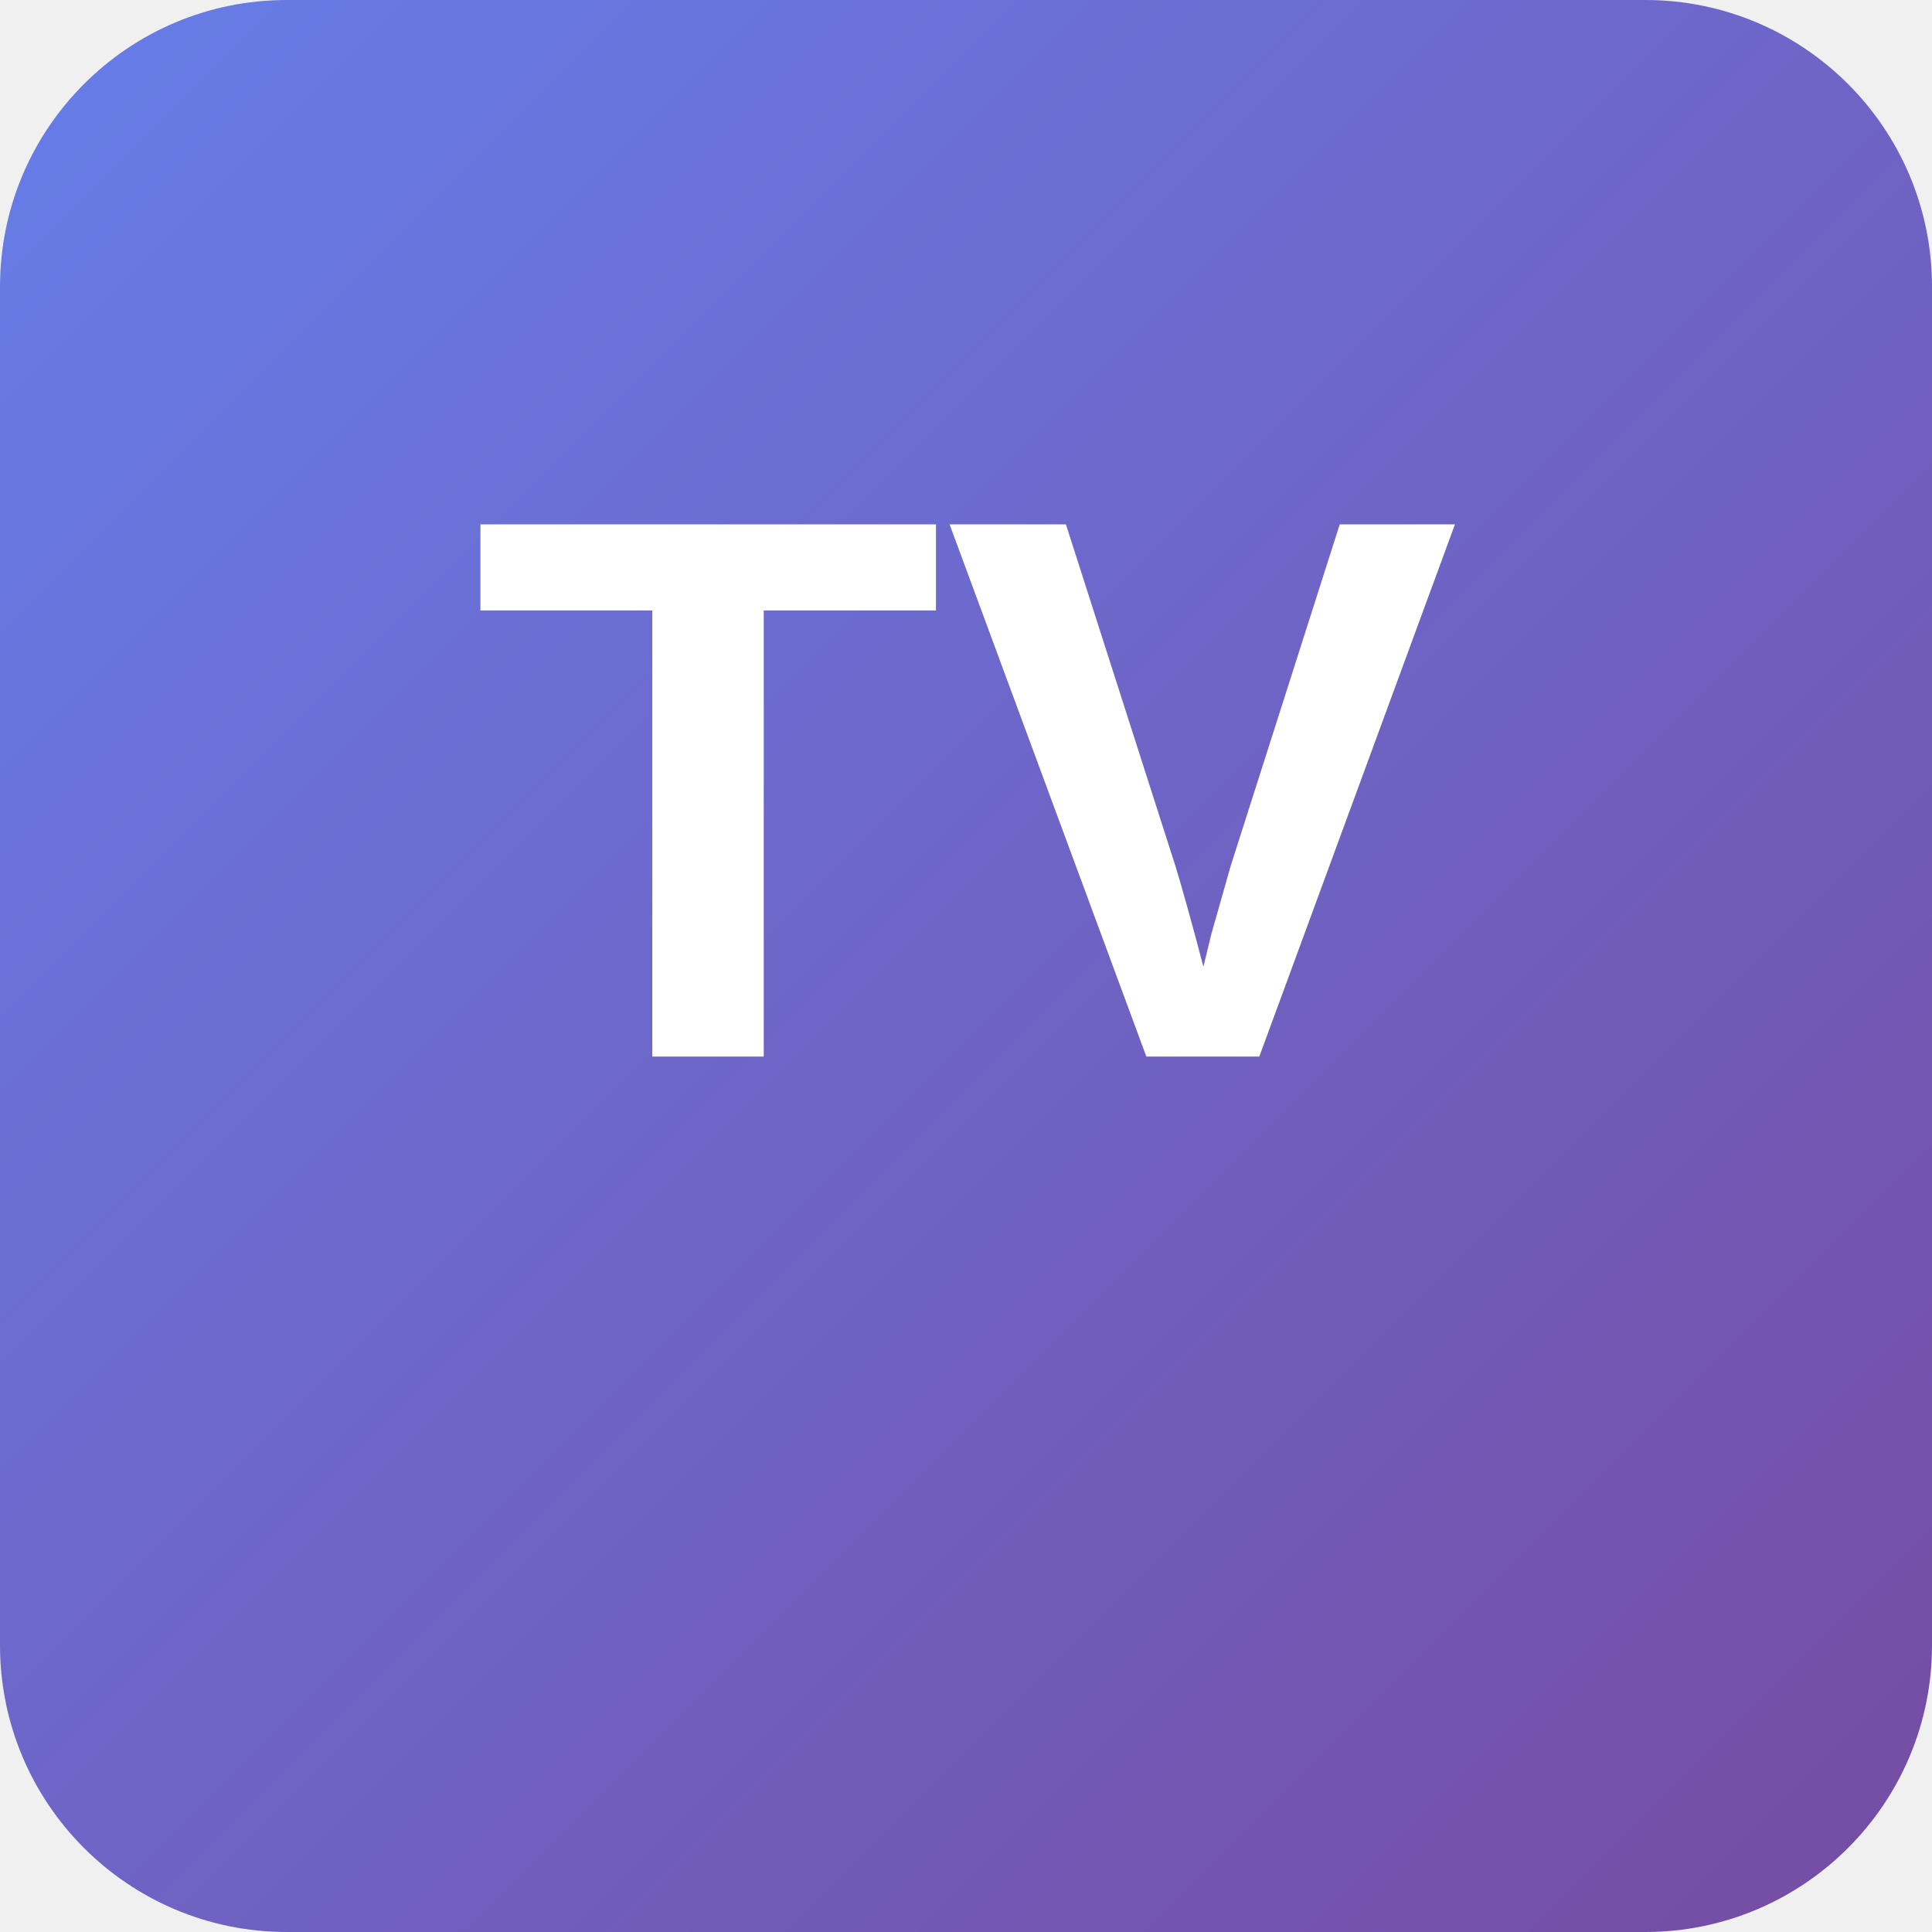
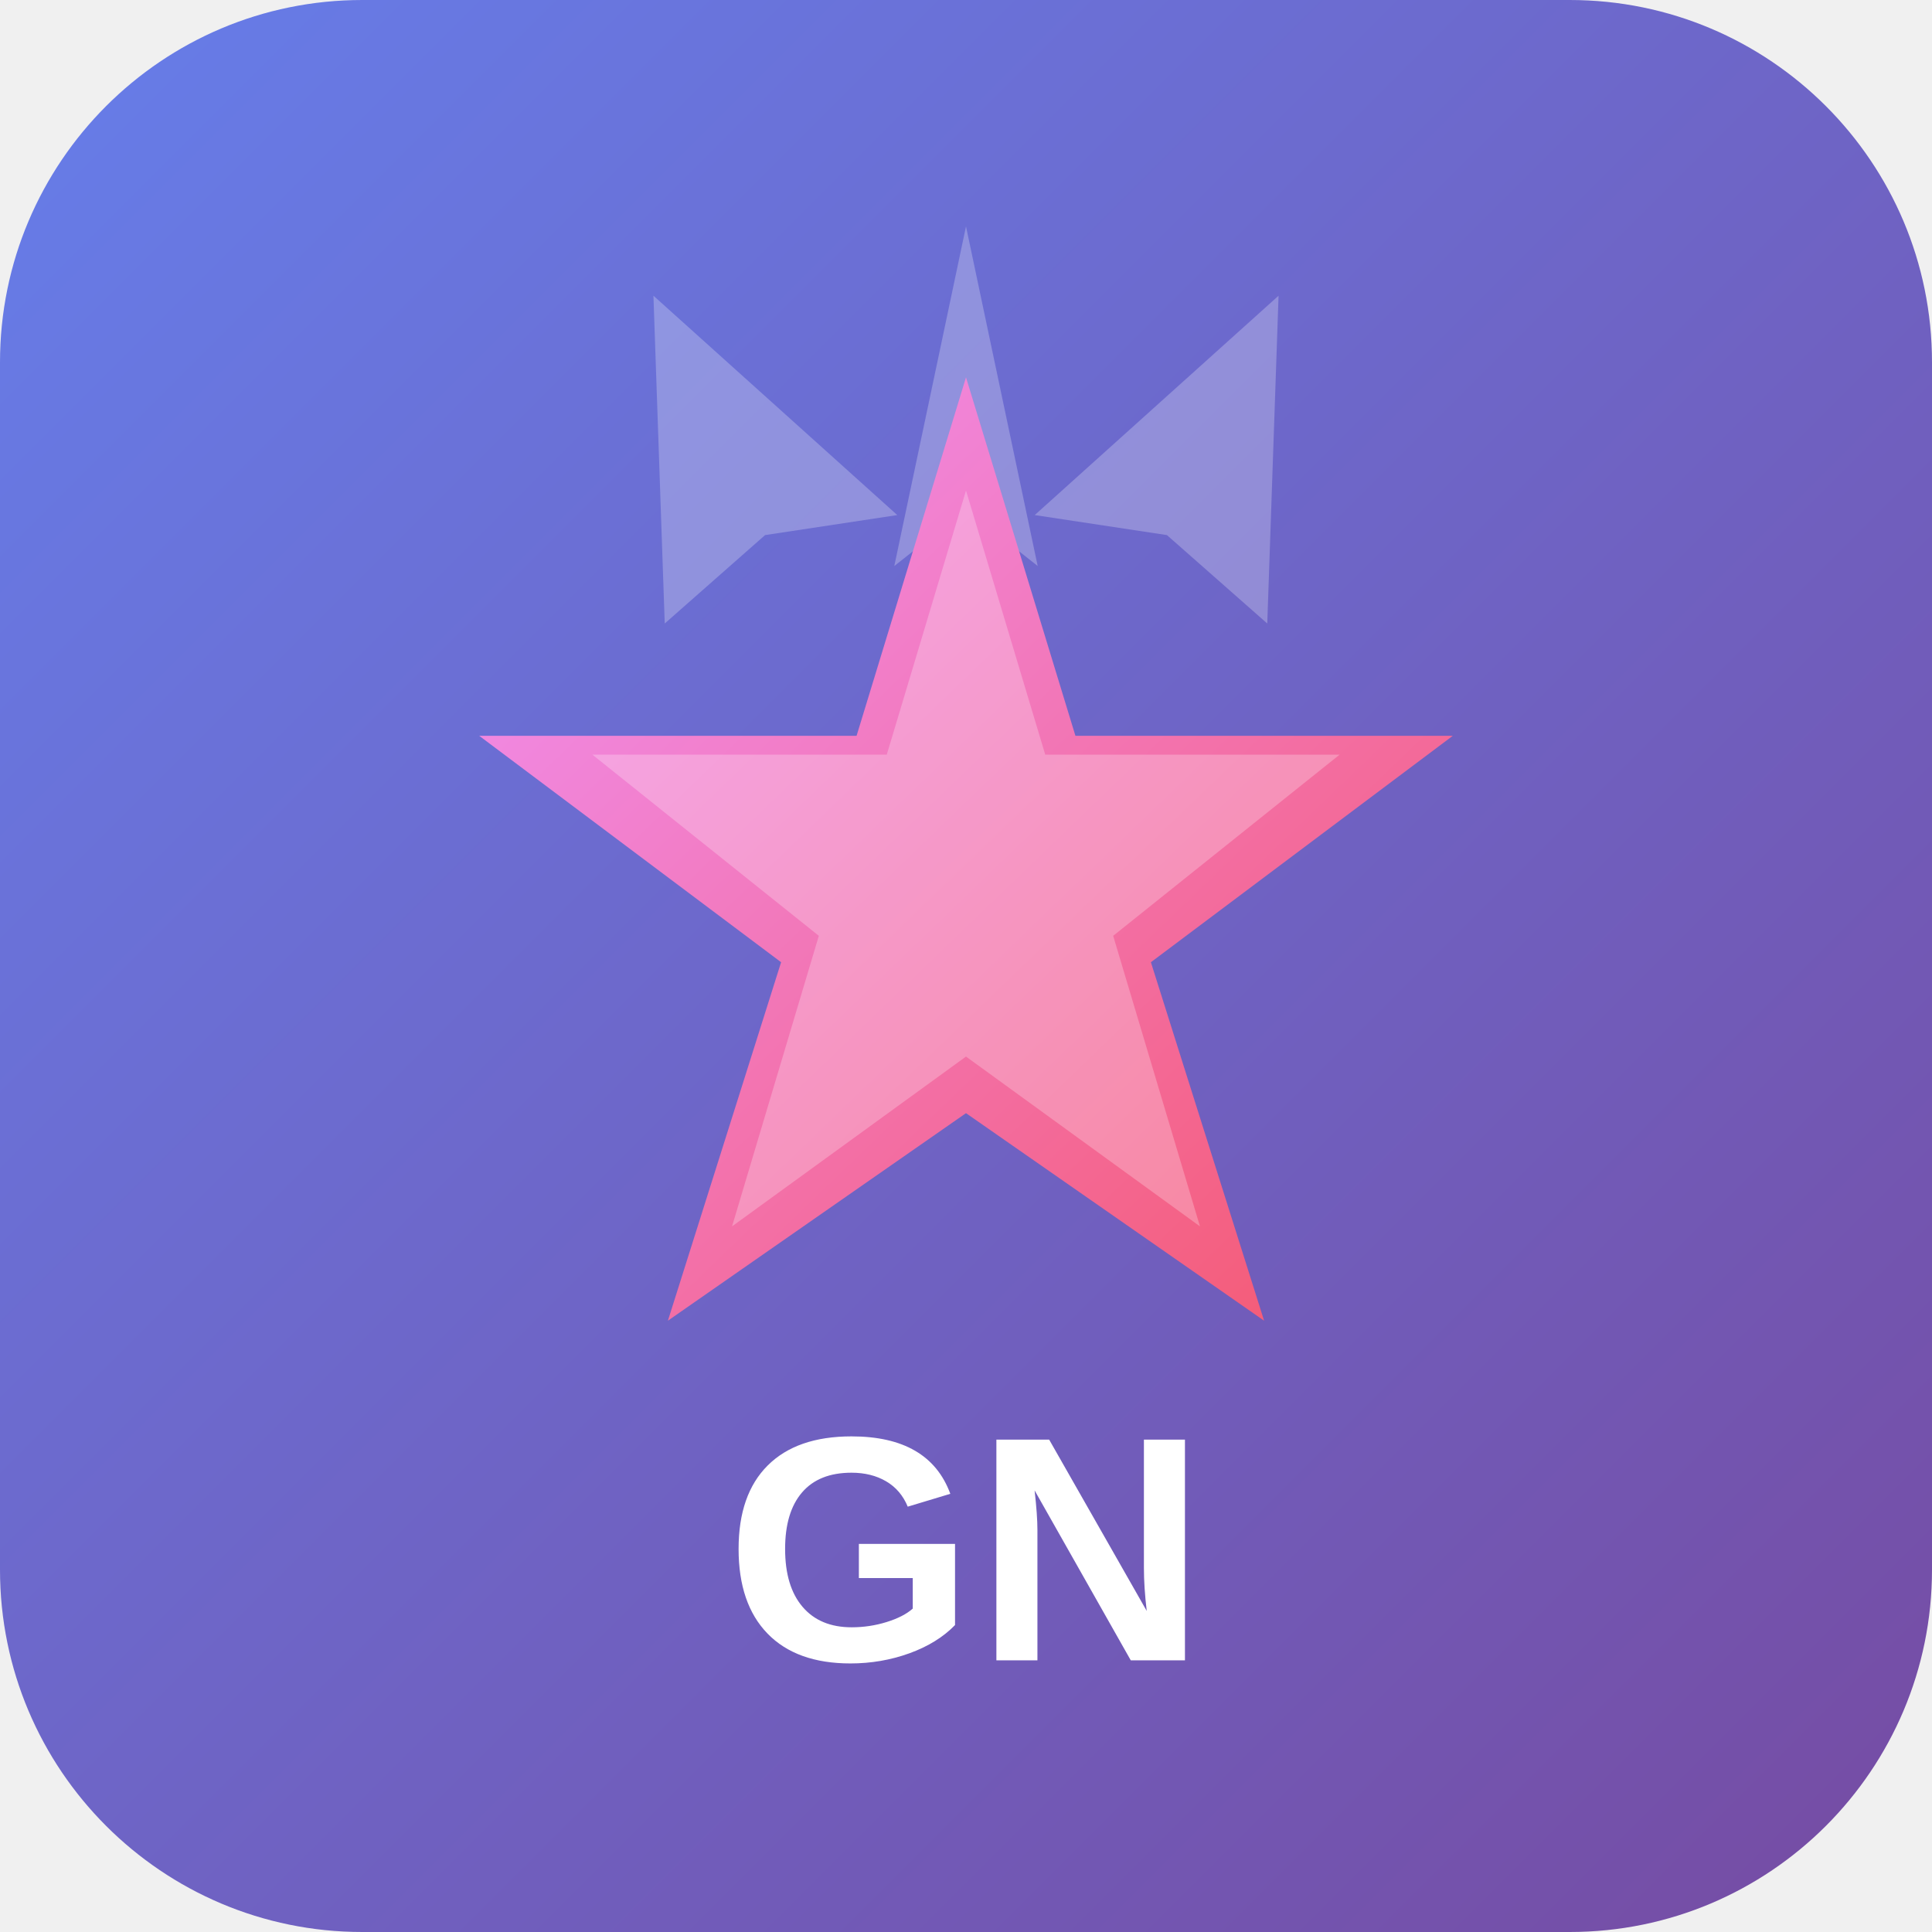
<svg xmlns="http://www.w3.org/2000/svg" viewBox="0 0 512 512">
  <defs>
-     <linearGradient id="grad" x1="0%" y1="0%" x2="100%" y2="100%">
-       <stop offset="0%" style="stop-color:#667eea;stop-opacity:1" />
-       <stop offset="100%" style="stop-color:#764ba2;stop-opacity:1" />
+     <linearGradient id="bg" x1="0%" y1="0%" x2="100%" y2="100%">
+       <stop offset="0%" style="stop-color:#667eea" />
+       <stop offset="100%" style="stop-color:#764ba2" />
+     </linearGradient>
+     <linearGradient id="star" x1="0%" y1="0%" x2="100%" y2="100%">
+       <stop offset="0%" style="stop-color:#f093fb" />
+       <stop offset="100%" style="stop-color:#f5576c" />
    </linearGradient>
  </defs>
-   <rect width="512" height="512" rx="76" fill="url(#grad)" />
-   <text x="256" y="280" font-family="Arial, Helvetica, sans-serif" font-size="205" font-weight="bold" fill="white" text-anchor="middle">TV</text>
+   <rect width="512" height="512" rx="96" fill="url(#bg)" />
+   <g opacity="0.25" fill="#fff">
+     <polygon points="256,60 275,150 256,135 237,150" />
+     <polygon points="256,60 290,140 256,130 222,140" transform="rotate(25 256 256)" />
+     <polygon points="256,60 290,140 256,130 222,140" transform="rotate(-25 256 256)" />
+   </g>
+   <path d="M256 100 L285 195 L385 195 L305 255 L335 350 L256 295 L177 350 L207 255 L127 195 L227 195 Z" fill="url(#star)" />
+   <path d="M256 130 L277 200 L355 200 L295 248 L318 325 L256 280 L194 325 L217 248 L157 200 L235 200 Z" fill="#fff" opacity="0.25" />
+   <text x="256" y="440" font-family="Arial, sans-serif" font-size="85" font-weight="bold" fill="#fff" text-anchor="middle">GN</text>
</svg>
